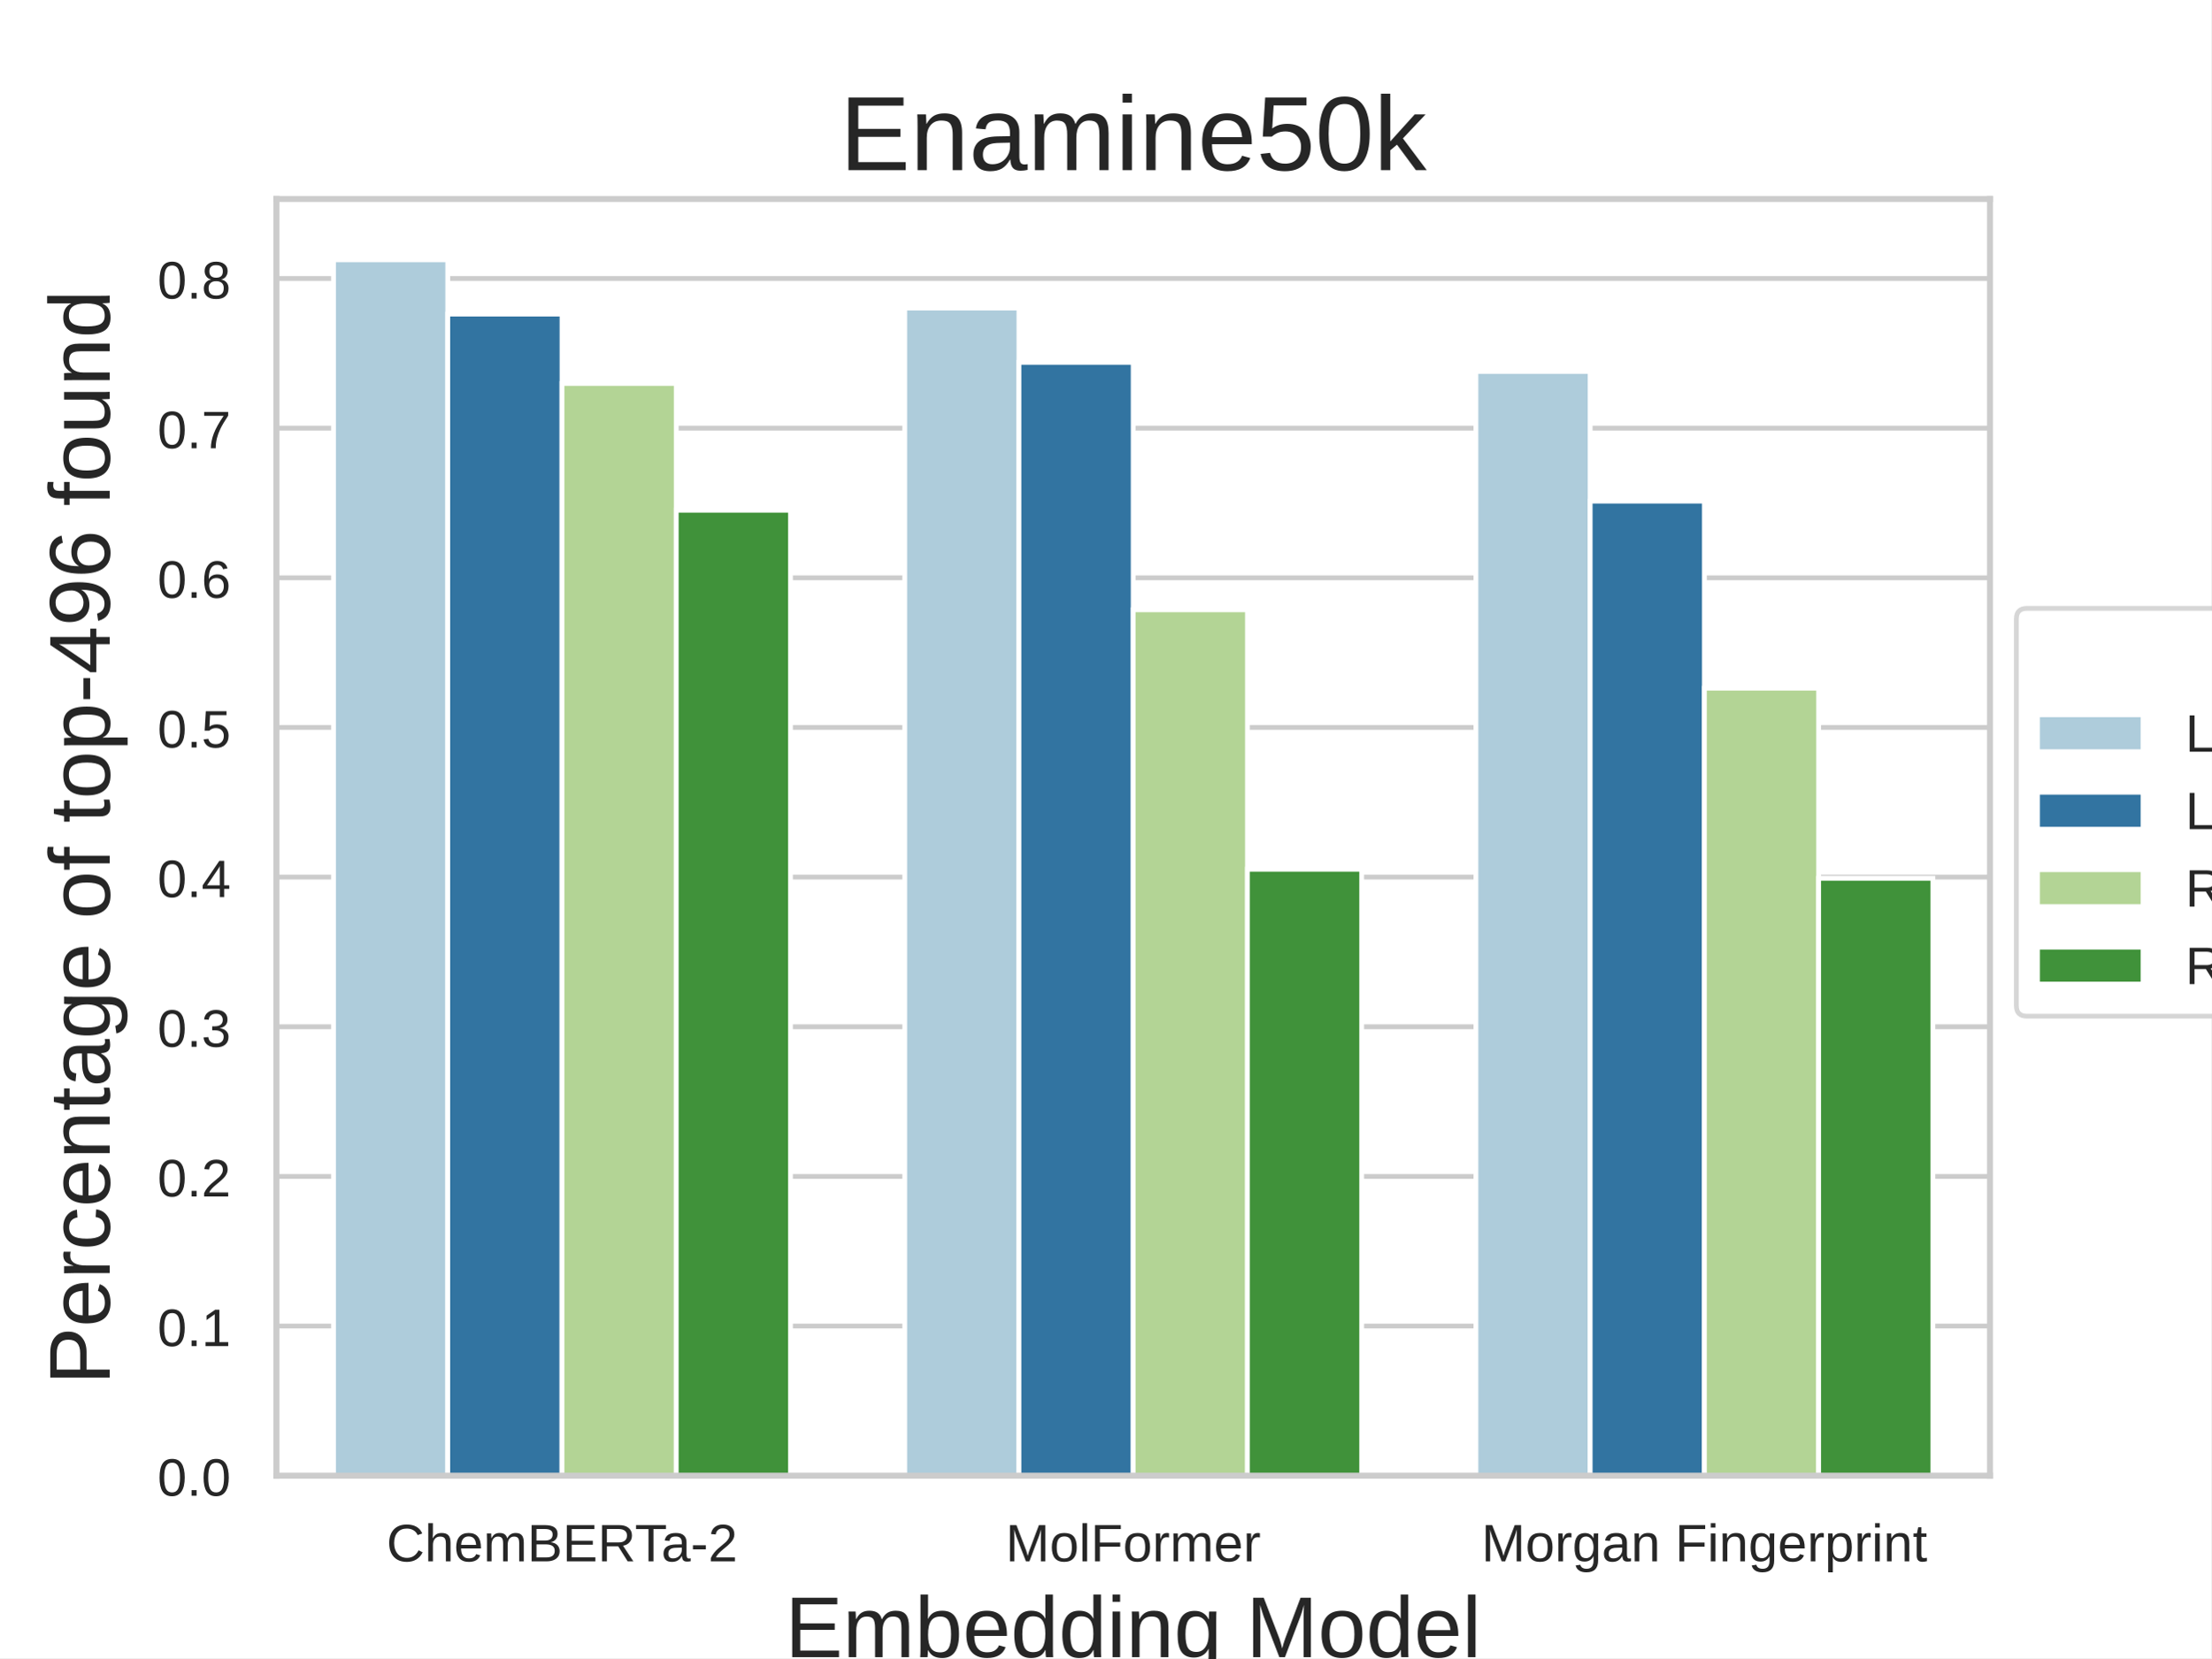
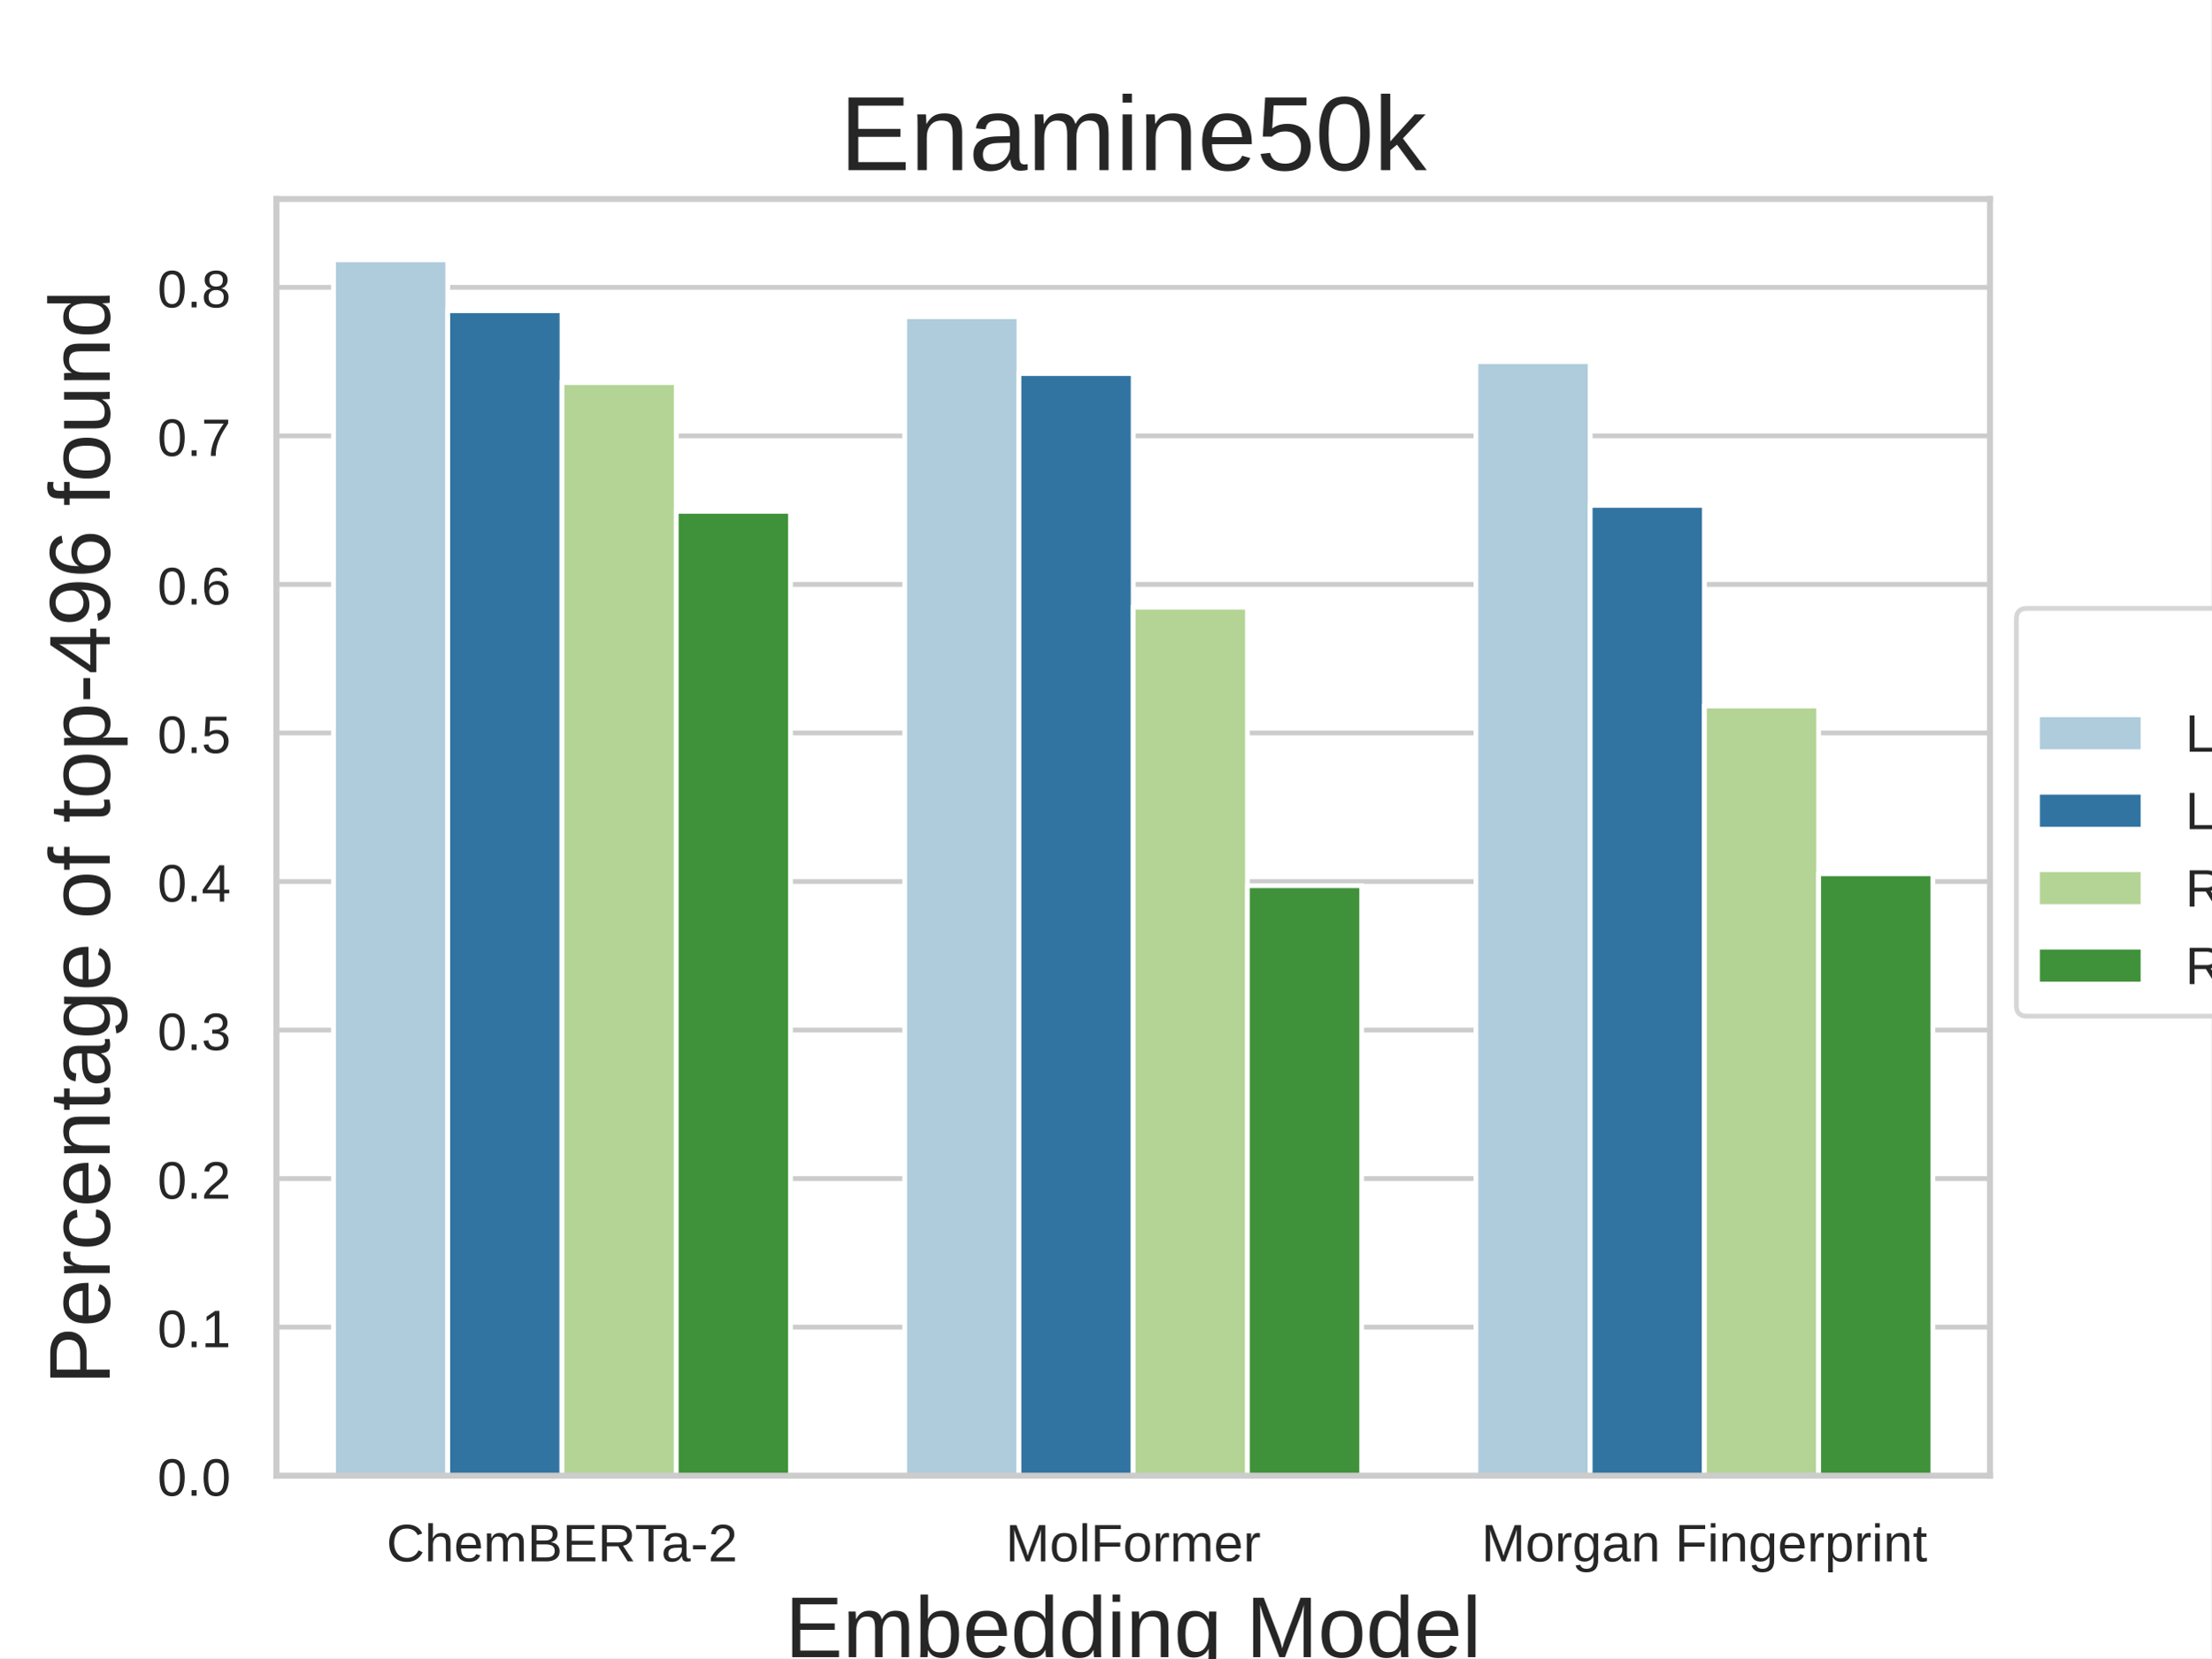
<svg xmlns="http://www.w3.org/2000/svg" width="460.8pt" height="345.6pt" viewBox="0 0 460.8 345.6" version="1.1">
  <defs>
    <style type="text/css">*{stroke-linejoin: round; stroke-linecap: butt}</style>
  </defs>
  <g id="figure_1">
    <g id="patch_1">
      <path d="M 0 345.6  L 460.8 345.6  L 460.8 0  L 0 0  z " style="fill: #ffffff" />
    </g>
    <g id="axes_1">
      <g id="patch_2">
        <path d="M 57.6 307.584  L 414.72 307.584  L 414.72 41.472  L 57.6 41.472  z " style="fill: #ffffff" />
      </g>
      <g id="matplotlib.axis_1">
        <g id="xtick_1">
          <g id="text_1">
            <text style="fill: #262626; font: 11px 'Arial', 'DejaVu Sans', 'Liberation Sans', 'Bitstream Vera Sans', sans-serif; text-anchor: middle" x="117.12" y="325.442" transform="rotate(-0 117.12 325.4423)">ChemBERTa-2</text>
          </g>
        </g>
        <g id="xtick_2">
          <g id="text_2">
            <text style="fill: #262626; font: 11px 'Arial', 'DejaVu Sans', 'Liberation Sans', 'Bitstream Vera Sans', sans-serif; text-anchor: middle" x="236.16" y="325.442" transform="rotate(-0 236.16 325.4423)">MolFormer</text>
          </g>
        </g>
        <g id="xtick_3">
          <g id="text_3">
            <text style="fill: #262626; font: 11px 'Arial', 'DejaVu Sans', 'Liberation Sans', 'Bitstream Vera Sans', sans-serif; text-anchor: middle" x="355.2" y="325.442" transform="rotate(-0 355.2 325.4423)">Morgan Fingerprint</text>
          </g>
        </g>
        <g id="text_4">
          <text style="fill: #262626; font: 18px 'Arial', 'DejaVu Sans', 'Liberation Sans', 'Bitstream Vera Sans', sans-serif; text-anchor: middle" x="236.16" y="345.407" transform="rotate(-0 236.16 345.4071)">Embedding Model</text>
        </g>
      </g>
      <g id="matplotlib.axis_2">
        <g id="ytick_1">
          <g id="line2d_1">
-             <path d="M 57.6 307.584  L 414.72 307.584  " clip-path="url(#p3f45ce0d62)" style="fill: none; stroke: #cccccc; stroke-linecap: round" />
+             <path d="M 57.6 307.584  L 414.72 307.584  " clip-path="url(#pc18075102a)" style="fill: none; stroke: #cccccc; stroke-linecap: round" />
          </g>
          <g id="text_5">
            <text style="fill: #262626; font: 11px 'Arial', 'DejaVu Sans', 'Liberation Sans', 'Bitstream Vera Sans', sans-serif; text-anchor: end" x="48.1" y="311.763" transform="rotate(-0 48.1 311.7631)">0.0</text>
          </g>
        </g>
        <g id="ytick_2">
          <g id="line2d_2">
-             <path d="M 57.6 276.391  L 414.72 276.391  " clip-path="url(#p3f45ce0d62)" style="fill: none; stroke: #cccccc; stroke-linecap: round" />
+             <path d="M 57.6 276.622  L 414.72 276.622  " clip-path="url(#pc18075102a)" style="fill: none; stroke: #cccccc; stroke-linecap: round" />
          </g>
          <g id="text_6">
-             <text style="fill: #262626; font: 11px 'Arial', 'DejaVu Sans', 'Liberation Sans', 'Bitstream Vera Sans', sans-serif; text-anchor: end" x="48.1" y="280.571" transform="rotate(-0 48.1 280.5705)">0.1</text>
+             <text style="fill: #262626; font: 11px 'Arial', 'DejaVu Sans', 'Liberation Sans', 'Bitstream Vera Sans', sans-serif; text-anchor: end" x="48.1" y="280.801" transform="rotate(-0 48.1 280.801)">0.1</text>
          </g>
        </g>
        <g id="ytick_3">
          <g id="line2d_3">
-             <path d="M 57.6 245.199  L 414.72 245.199  " clip-path="url(#p3f45ce0d62)" style="fill: none; stroke: #cccccc; stroke-linecap: round" />
+             <path d="M 57.6 245.66  L 414.72 245.66  " clip-path="url(#pc18075102a)" style="fill: none; stroke: #cccccc; stroke-linecap: round" />
          </g>
          <g id="text_7">
-             <text style="fill: #262626; font: 11px 'Arial', 'DejaVu Sans', 'Liberation Sans', 'Bitstream Vera Sans', sans-serif; text-anchor: end" x="48.1" y="249.378" transform="rotate(-0 48.1 249.3779)">0.2</text>
+             <text style="fill: #262626; font: 11px 'Arial', 'DejaVu Sans', 'Liberation Sans', 'Bitstream Vera Sans', sans-serif; text-anchor: end" x="48.1" y="249.839" transform="rotate(-0 48.1 249.8389)">0.2</text>
          </g>
        </g>
        <g id="ytick_4">
          <g id="line2d_4">
-             <path d="M 57.6 214.006  L 414.72 214.006  " clip-path="url(#p3f45ce0d62)" style="fill: none; stroke: #cccccc; stroke-linecap: round" />
+             <path d="M 57.6 214.698  L 414.72 214.698  " clip-path="url(#pc18075102a)" style="fill: none; stroke: #cccccc; stroke-linecap: round" />
          </g>
          <g id="text_8">
-             <text style="fill: #262626; font: 11px 'Arial', 'DejaVu Sans', 'Liberation Sans', 'Bitstream Vera Sans', sans-serif; text-anchor: end" x="48.1" y="218.185" transform="rotate(-0 48.1 218.1853)">0.3</text>
+             <text style="fill: #262626; font: 11px 'Arial', 'DejaVu Sans', 'Liberation Sans', 'Bitstream Vera Sans', sans-serif; text-anchor: end" x="48.1" y="218.877" transform="rotate(-0 48.1 218.8768)">0.3</text>
          </g>
        </g>
        <g id="ytick_5">
          <g id="line2d_5">
-             <path d="M 57.6 182.814  L 414.72 182.814  " clip-path="url(#p3f45ce0d62)" style="fill: none; stroke: #cccccc; stroke-linecap: round" />
+             <path d="M 57.6 183.735  L 414.72 183.735  " clip-path="url(#pc18075102a)" style="fill: none; stroke: #cccccc; stroke-linecap: round" />
          </g>
          <g id="text_9">
-             <text style="fill: #262626; font: 11px 'Arial', 'DejaVu Sans', 'Liberation Sans', 'Bitstream Vera Sans', sans-serif; text-anchor: end" x="48.1" y="186.993" transform="rotate(-0 48.1 186.9927)">0.4</text>
+             <text style="fill: #262626; font: 11px 'Arial', 'DejaVu Sans', 'Liberation Sans', 'Bitstream Vera Sans', sans-serif; text-anchor: end" x="48.1" y="187.915" transform="rotate(-0 48.1 187.9146)">0.4</text>
          </g>
        </g>
        <g id="ytick_6">
          <g id="line2d_6">
-             <path d="M 57.6 151.621  L 414.72 151.621  " clip-path="url(#p3f45ce0d62)" style="fill: none; stroke: #cccccc; stroke-linecap: round" />
+             <path d="M 57.6 152.773  L 414.72 152.773  " clip-path="url(#pc18075102a)" style="fill: none; stroke: #cccccc; stroke-linecap: round" />
          </g>
          <g id="text_10">
-             <text style="fill: #262626; font: 11px 'Arial', 'DejaVu Sans', 'Liberation Sans', 'Bitstream Vera Sans', sans-serif; text-anchor: end" x="48.1" y="155.8" transform="rotate(-0 48.1 155.8001)">0.5</text>
+             <text style="fill: #262626; font: 11px 'Arial', 'DejaVu Sans', 'Liberation Sans', 'Bitstream Vera Sans', sans-serif; text-anchor: end" x="48.1" y="156.952" transform="rotate(-0 48.1 156.9525)">0.5</text>
          </g>
        </g>
        <g id="ytick_7">
          <g id="line2d_7">
-             <path d="M 57.6 120.428  L 414.72 120.428  " clip-path="url(#p3f45ce0d62)" style="fill: none; stroke: #cccccc; stroke-linecap: round" />
+             <path d="M 57.6 121.811  L 414.72 121.811  " clip-path="url(#pc18075102a)" style="fill: none; stroke: #cccccc; stroke-linecap: round" />
          </g>
          <g id="text_11">
-             <text style="fill: #262626; font: 11px 'Arial', 'DejaVu Sans', 'Liberation Sans', 'Bitstream Vera Sans', sans-serif; text-anchor: end" x="48.1" y="124.607" transform="rotate(-0 48.1 124.6074)">0.6</text>
+             <text style="fill: #262626; font: 11px 'Arial', 'DejaVu Sans', 'Liberation Sans', 'Bitstream Vera Sans', sans-serif; text-anchor: end" x="48.1" y="125.99" transform="rotate(-0 48.1 125.9904)">0.6</text>
          </g>
        </g>
        <g id="ytick_8">
          <g id="line2d_8">
-             <path d="M 57.6 89.236  L 414.72 89.236  " clip-path="url(#p3f45ce0d62)" style="fill: none; stroke: #cccccc; stroke-linecap: round" />
+             <path d="M 57.6 90.849  L 414.72 90.849  " clip-path="url(#pc18075102a)" style="fill: none; stroke: #cccccc; stroke-linecap: round" />
          </g>
          <g id="text_12">
-             <text style="fill: #262626; font: 11px 'Arial', 'DejaVu Sans', 'Liberation Sans', 'Bitstream Vera Sans', sans-serif; text-anchor: end" x="48.1" y="93.415" transform="rotate(-0 48.1 93.41483)">0.7</text>
+             <text style="fill: #262626; font: 11px 'Arial', 'DejaVu Sans', 'Liberation Sans', 'Bitstream Vera Sans', sans-serif; text-anchor: end" x="48.1" y="95.028" transform="rotate(-0 48.1 95.02824)">0.7</text>
          </g>
        </g>
        <g id="ytick_9">
          <g id="line2d_9">
-             <path d="M 57.6 58.043  L 414.72 58.043  " clip-path="url(#p3f45ce0d62)" style="fill: none; stroke: #cccccc; stroke-linecap: round" />
+             <path d="M 57.6 59.887  L 414.72 59.887  " clip-path="url(#pc18075102a)" style="fill: none; stroke: #cccccc; stroke-linecap: round" />
          </g>
          <g id="text_13">
-             <text style="fill: #262626; font: 11px 'Arial', 'DejaVu Sans', 'Liberation Sans', 'Bitstream Vera Sans', sans-serif; text-anchor: end" x="48.1" y="62.222" transform="rotate(-0 48.1 62.22222)">0.8</text>
+             <text style="fill: #262626; font: 11px 'Arial', 'DejaVu Sans', 'Liberation Sans', 'Bitstream Vera Sans', sans-serif; text-anchor: end" x="48.1" y="64.066" transform="rotate(-0 48.1 64.06612)">0.8</text>
          </g>
        </g>
        <g id="text_14">
          <text style="fill: #262626; font: 18px 'Arial', 'DejaVu Sans', 'Liberation Sans', 'Bitstream Vera Sans', sans-serif; text-anchor: middle" x="22.863" y="174.528" transform="rotate(-90 22.86313 174.528)">Percentage of top-496 found</text>
        </g>
      </g>
      <g id="patch_3">
-         <path d="M 69.504 307.584  L 93.312 307.584  L 93.312 54.144  L 69.504 54.144  z " clip-path="url(#p3f45ce0d62)" style="fill: #aeccdb; stroke: #ffffff; stroke-linejoin: miter" />
+         <path d="M 69.504 307.584  L 93.312 307.584  L 93.312 54.144  L 69.504 54.144  z " clip-path="url(#pc18075102a)" style="fill: #aeccdb; stroke: #ffffff; stroke-linejoin: miter" />
      </g>
      <g id="patch_4">
-         <path d="M 188.544 307.584  L 212.352 307.584  L 212.352 64.206  L 188.544 64.206  z " clip-path="url(#p3f45ce0d62)" style="fill: #aeccdb; stroke: #ffffff; stroke-linejoin: miter" />
+         <path d="M 188.544 307.584  L 212.352 307.584  L 212.352 66.004  L 188.544 66.004  z " clip-path="url(#pc18075102a)" style="fill: #aeccdb; stroke: #ffffff; stroke-linejoin: miter" />
      </g>
      <g id="patch_5">
-         <path d="M 307.584 307.584  L 331.392 307.584  L 331.392 77.413  L 307.584 77.413  z " clip-path="url(#p3f45ce0d62)" style="fill: #aeccdb; stroke: #ffffff; stroke-linejoin: miter" />
+         <path d="M 307.584 307.584  L 331.392 307.584  L 331.392 75.368  L 307.584 75.368  z " clip-path="url(#pc18075102a)" style="fill: #aeccdb; stroke: #ffffff; stroke-linejoin: miter" />
      </g>
      <g id="patch_6">
-         <path d="M 93.312 307.584  L 117.12 307.584  L 117.12 65.464  L 93.312 65.464  z " clip-path="url(#p3f45ce0d62)" style="fill: #3274a1; stroke: #ffffff; stroke-linejoin: miter" />
+         <path d="M 93.312 307.584  L 117.12 307.584  L 117.12 64.756  L 93.312 64.756  z " clip-path="url(#pc18075102a)" style="fill: #3274a1; stroke: #ffffff; stroke-linejoin: miter" />
      </g>
      <g id="patch_7">
-         <path d="M 212.352 307.584  L 236.16 307.584  L 236.16 75.526  L 212.352 75.526  z " clip-path="url(#p3f45ce0d62)" style="fill: #3274a1; stroke: #ffffff; stroke-linejoin: miter" />
+         <path d="M 212.352 307.584  L 236.16 307.584  L 236.16 77.865  L 212.352 77.865  z " clip-path="url(#pc18075102a)" style="fill: #3274a1; stroke: #ffffff; stroke-linejoin: miter" />
      </g>
      <g id="patch_8">
-         <path d="M 331.392 307.584  L 355.2 307.584  L 355.2 104.455  L 331.392 104.455  z " clip-path="url(#p3f45ce0d62)" style="fill: #3274a1; stroke: #ffffff; stroke-linejoin: miter" />
+         <path d="M 331.392 307.584  L 355.2 307.584  L 355.2 105.331  L 331.392 105.331  z " clip-path="url(#pc18075102a)" style="fill: #3274a1; stroke: #ffffff; stroke-linejoin: miter" />
      </g>
      <g id="patch_9">
-         <path d="M 117.12 307.584  L 140.928 307.584  L 140.928 79.928  L 117.12 79.928  z " clip-path="url(#p3f45ce0d62)" style="fill: #b3d495; stroke: #ffffff; stroke-linejoin: miter" />
+         <path d="M 117.12 307.584  L 140.928 307.584  L 140.928 79.738  L 117.12 79.738  z " clip-path="url(#pc18075102a)" style="fill: #b3d495; stroke: #ffffff; stroke-linejoin: miter" />
      </g>
      <g id="patch_10">
-         <path d="M 236.16 307.584  L 259.968 307.584  L 259.968 127.094  L 236.16 127.094  z " clip-path="url(#p3f45ce0d62)" style="fill: #b3d495; stroke: #ffffff; stroke-linejoin: miter" />
+         <path d="M 236.16 307.584  L 259.968 307.584  L 259.968 126.555  L 236.16 126.555  z " clip-path="url(#pc18075102a)" style="fill: #b3d495; stroke: #ffffff; stroke-linejoin: miter" />
      </g>
      <g id="patch_11">
-         <path d="M 355.2 307.584  L 379.008 307.584  L 379.008 143.445  L 355.2 143.445  z " clip-path="url(#p3f45ce0d62)" style="fill: #b3d495; stroke: #ffffff; stroke-linejoin: miter" />
+         <path d="M 355.2 307.584  L 379.008 307.584  L 379.008 147.155  L 355.2 147.155  z " clip-path="url(#pc18075102a)" style="fill: #b3d495; stroke: #ffffff; stroke-linejoin: miter" />
      </g>
      <g id="patch_12">
-         <path d="M 140.928 307.584  L 164.736 307.584  L 164.736 106.341  L 140.928 106.341  z " clip-path="url(#p3f45ce0d62)" style="fill: #40923a; stroke: #ffffff; stroke-linejoin: miter" />
+         <path d="M 140.928 307.584  L 164.736 307.584  L 164.736 106.58  L 140.928 106.58  z " clip-path="url(#pc18075102a)" style="fill: #40923a; stroke: #ffffff; stroke-linejoin: miter" />
      </g>
      <g id="patch_13">
-         <path d="M 259.968 307.584  L 283.776 307.584  L 283.776 181.178  L 259.968 181.178  z " clip-path="url(#p3f45ce0d62)" style="fill: #40923a; stroke: #ffffff; stroke-linejoin: miter" />
+         <path d="M 259.968 307.584  L 283.776 307.584  L 283.776 184.609  L 259.968 184.609  z " clip-path="url(#pc18075102a)" style="fill: #40923a; stroke: #ffffff; stroke-linejoin: miter" />
      </g>
      <g id="patch_14">
-         <path d="M 379.008 307.584  L 402.816 307.584  L 402.816 183.065  L 379.008 183.065  z " clip-path="url(#p3f45ce0d62)" style="fill: #40923a; stroke: #ffffff; stroke-linejoin: miter" />
+         <path d="M 379.008 307.584  L 402.816 307.584  L 402.816 182.112  L 379.008 182.112  z " clip-path="url(#pc18075102a)" style="fill: #40923a; stroke: #ffffff; stroke-linejoin: miter" />
      </g>
      <g id="patch_15">
-         <path d="M 117.12 307.584  L 117.12 307.584  L 117.12 307.584  L 117.12 307.584  z " clip-path="url(#p3f45ce0d62)" style="fill: #aeccdb; stroke: #ffffff; stroke-linejoin: miter" />
+         <path d="M 117.12 307.584  L 117.12 307.584  L 117.12 307.584  L 117.12 307.584  z " clip-path="url(#pc18075102a)" style="fill: #aeccdb; stroke: #ffffff; stroke-linejoin: miter" />
      </g>
      <g id="patch_16">
-         <path d="M 117.12 307.584  L 117.12 307.584  L 117.12 307.584  L 117.12 307.584  z " clip-path="url(#p3f45ce0d62)" style="fill: #3274a1; stroke: #ffffff; stroke-linejoin: miter" />
+         <path d="M 117.12 307.584  L 117.12 307.584  L 117.12 307.584  L 117.12 307.584  z " clip-path="url(#pc18075102a)" style="fill: #3274a1; stroke: #ffffff; stroke-linejoin: miter" />
      </g>
      <g id="patch_17">
-         <path d="M 117.12 307.584  L 117.12 307.584  L 117.12 307.584  L 117.12 307.584  z " clip-path="url(#p3f45ce0d62)" style="fill: #b3d495; stroke: #ffffff; stroke-linejoin: miter" />
+         <path d="M 117.12 307.584  L 117.12 307.584  L 117.12 307.584  L 117.12 307.584  z " clip-path="url(#pc18075102a)" style="fill: #b3d495; stroke: #ffffff; stroke-linejoin: miter" />
      </g>
      <g id="patch_18">
-         <path d="M 117.12 307.584  L 117.12 307.584  L 117.12 307.584  L 117.12 307.584  z " clip-path="url(#p3f45ce0d62)" style="fill: #40923a; stroke: #ffffff; stroke-linejoin: miter" />
+         <path d="M 117.12 307.584  L 117.12 307.584  L 117.12 307.584  L 117.12 307.584  z " clip-path="url(#pc18075102a)" style="fill: #40923a; stroke: #ffffff; stroke-linejoin: miter" />
      </g>
      <g id="patch_19">
        <path d="M 57.6 307.584  L 57.6 41.472  " style="fill: none; stroke: #cccccc; stroke-width: 1.25; stroke-linejoin: miter; stroke-linecap: square" />
      </g>
      <g id="patch_20">
        <path d="M 414.72 307.584  L 414.72 41.472  " style="fill: none; stroke: #cccccc; stroke-width: 1.25; stroke-linejoin: miter; stroke-linecap: square" />
      </g>
      <g id="patch_21">
        <path d="M 57.6 307.584  L 414.72 307.584  " style="fill: none; stroke: #cccccc; stroke-width: 1.25; stroke-linejoin: miter; stroke-linecap: square" />
      </g>
      <g id="patch_22">
        <path d="M 57.6 41.472  L 414.72 41.472  " style="fill: none; stroke: #cccccc; stroke-width: 1.25; stroke-linejoin: miter; stroke-linecap: square" />
      </g>
      <g id="text_15">
        <text style="fill: #262626; font: 22px 'Arial', 'DejaVu Sans', 'Liberation Sans', 'Bitstream Vera Sans', sans-serif; text-anchor: middle" x="236.16" y="35.472" transform="rotate(-0 236.16 35.472)">Enamine50k</text>
      </g>
      <g id="legend_1">
        <g id="patch_23">
          <path d="M 422.42 211.803  L 560.023 211.803  Q 562.223 211.803 562.223 209.603  L 562.223 129.006  Q 562.223 126.806 560.023 126.806  L 422.42 126.806  Q 420.22 126.806 420.22 129.006  L 420.22 209.603  Q 420.22 211.803 422.42 211.803  z " style="fill: #ffffff; opacity: 0.8; stroke: #cccccc; stroke-linejoin: miter" />
        </g>
        <g id="text_16">
          <text style="fill: #262626; font: 12px 'Arial', 'DejaVu Sans', 'Liberation Sans', 'Bitstream Vera Sans', sans-serif; text-anchor: start" x="461.716" y="140.324" transform="rotate(-0 461.7156 140.3237)">Surrogate</text>
        </g>
        <g id="patch_24">
          <path d="M 424.62 156.678  L 446.62 156.678  L 446.62 148.978  L 424.62 148.978  z " style="fill: #aeccdb; stroke: #ffffff; stroke-linejoin: miter" />
        </g>
        <g id="text_17">
          <text style="fill: #262626; font: 11px 'Arial', 'DejaVu Sans', 'Liberation Sans', 'Bitstream Vera Sans', sans-serif; text-anchor: start" x="455.42" y="156.678" transform="rotate(-0 455.42 156.6776)">Linear</text>
        </g>
        <g id="patch_25">
          <path d="M 424.62 172.824  L 446.62 172.824  L 446.62 165.124  L 424.62 165.124  z " style="fill: #3274a1; stroke: #ffffff; stroke-linejoin: miter" />
        </g>
        <g id="text_18">
          <text style="fill: #262626; font: 11px 'Arial', 'DejaVu Sans', 'Liberation Sans', 'Bitstream Vera Sans', sans-serif; text-anchor: start" x="455.42" y="172.824" transform="rotate(-0 455.42 172.8236)">Linear (B)</text>
        </g>
        <g id="patch_26">
          <path d="M 424.62 188.97  L 446.62 188.97  L 446.62 181.27  L 424.62 181.27  z " style="fill: #b3d495; stroke: #ffffff; stroke-linejoin: miter" />
        </g>
        <g id="text_19">
          <text style="fill: #262626; font: 11px 'Arial', 'DejaVu Sans', 'Liberation Sans', 'Bitstream Vera Sans', sans-serif; text-anchor: start" x="455.42" y="188.97" transform="rotate(-0 455.42 188.9695)">Random Forest</text>
        </g>
        <g id="patch_27">
          <path d="M 424.62 205.115  L 446.62 205.115  L 446.62 197.415  L 424.62 197.415  z " style="fill: #40923a; stroke: #ffffff; stroke-linejoin: miter" />
        </g>
        <g id="text_20">
          <text style="fill: #262626; font: 11px 'Arial', 'DejaVu Sans', 'Liberation Sans', 'Bitstream Vera Sans', sans-serif; text-anchor: start" x="455.42" y="205.115" transform="rotate(-0 455.42 205.1154)">Random Forest (B)</text>
        </g>
      </g>
    </g>
  </g>
  <defs>
-     <clipPath id="p3f45ce0d62">
+     <clipPath id="pc18075102a">
      <rect x="57.6" y="41.472" width="357.12" height="266.112" />
    </clipPath>
  </defs>
</svg>
